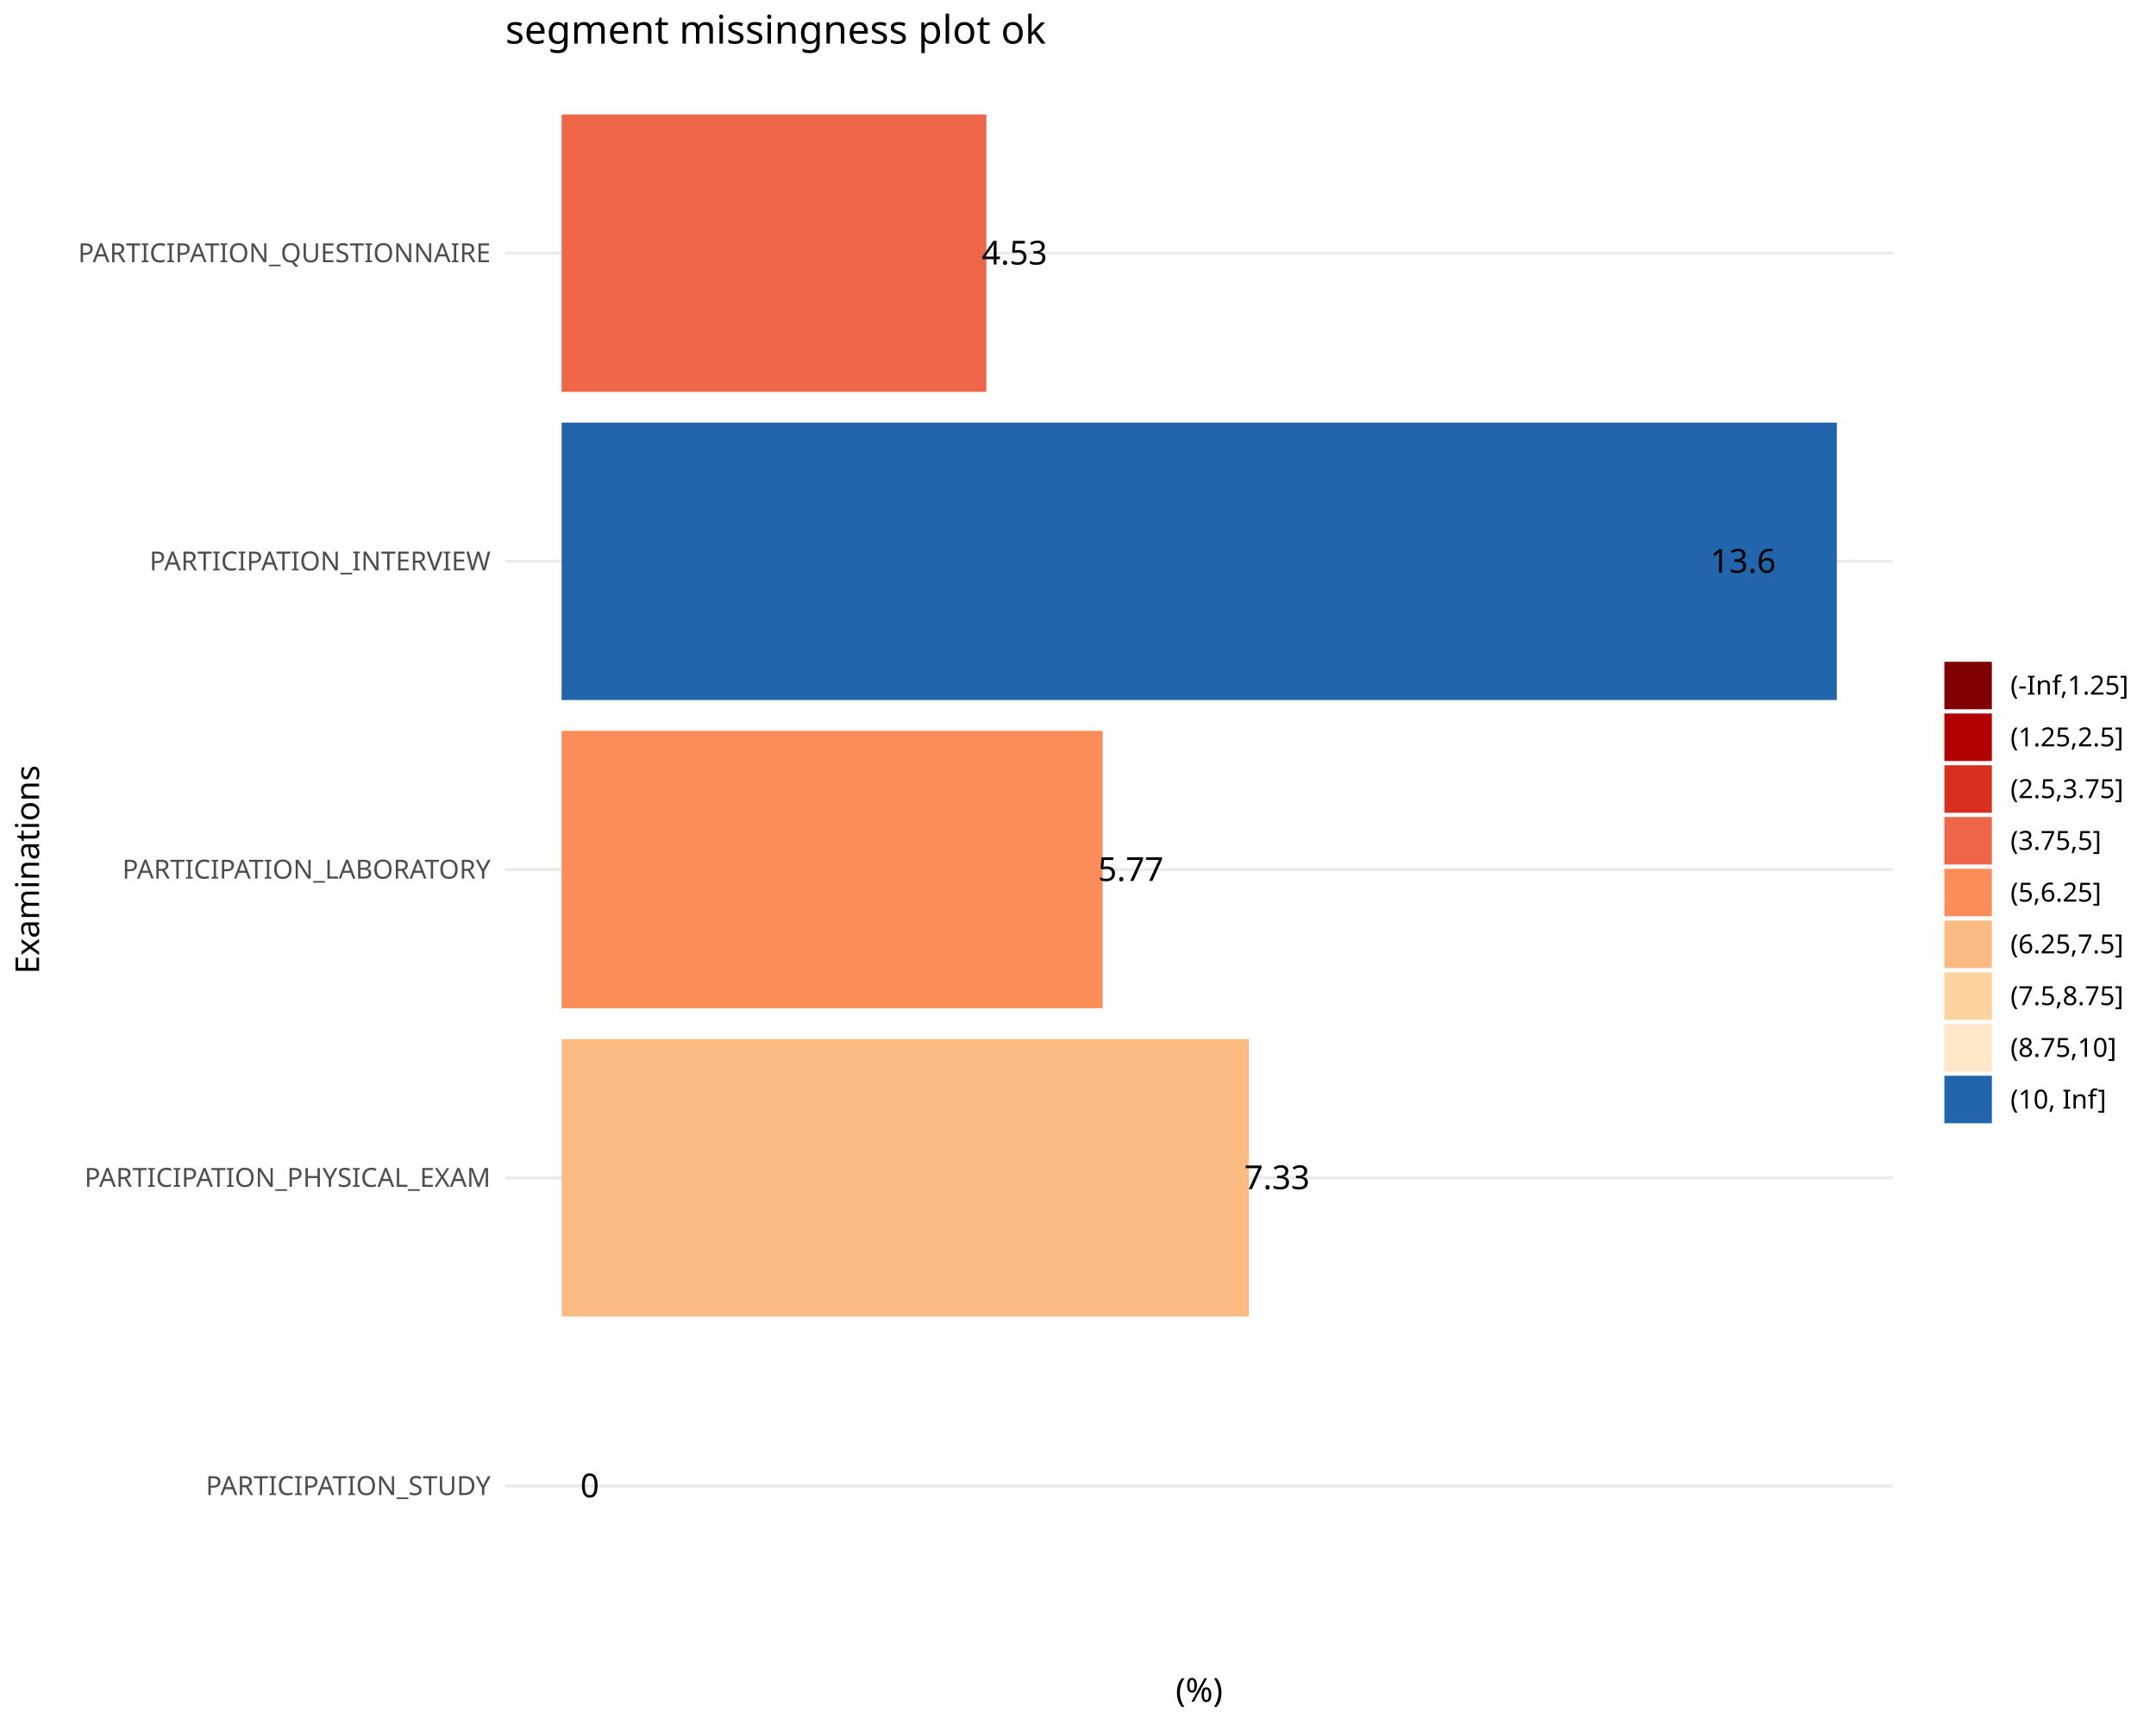
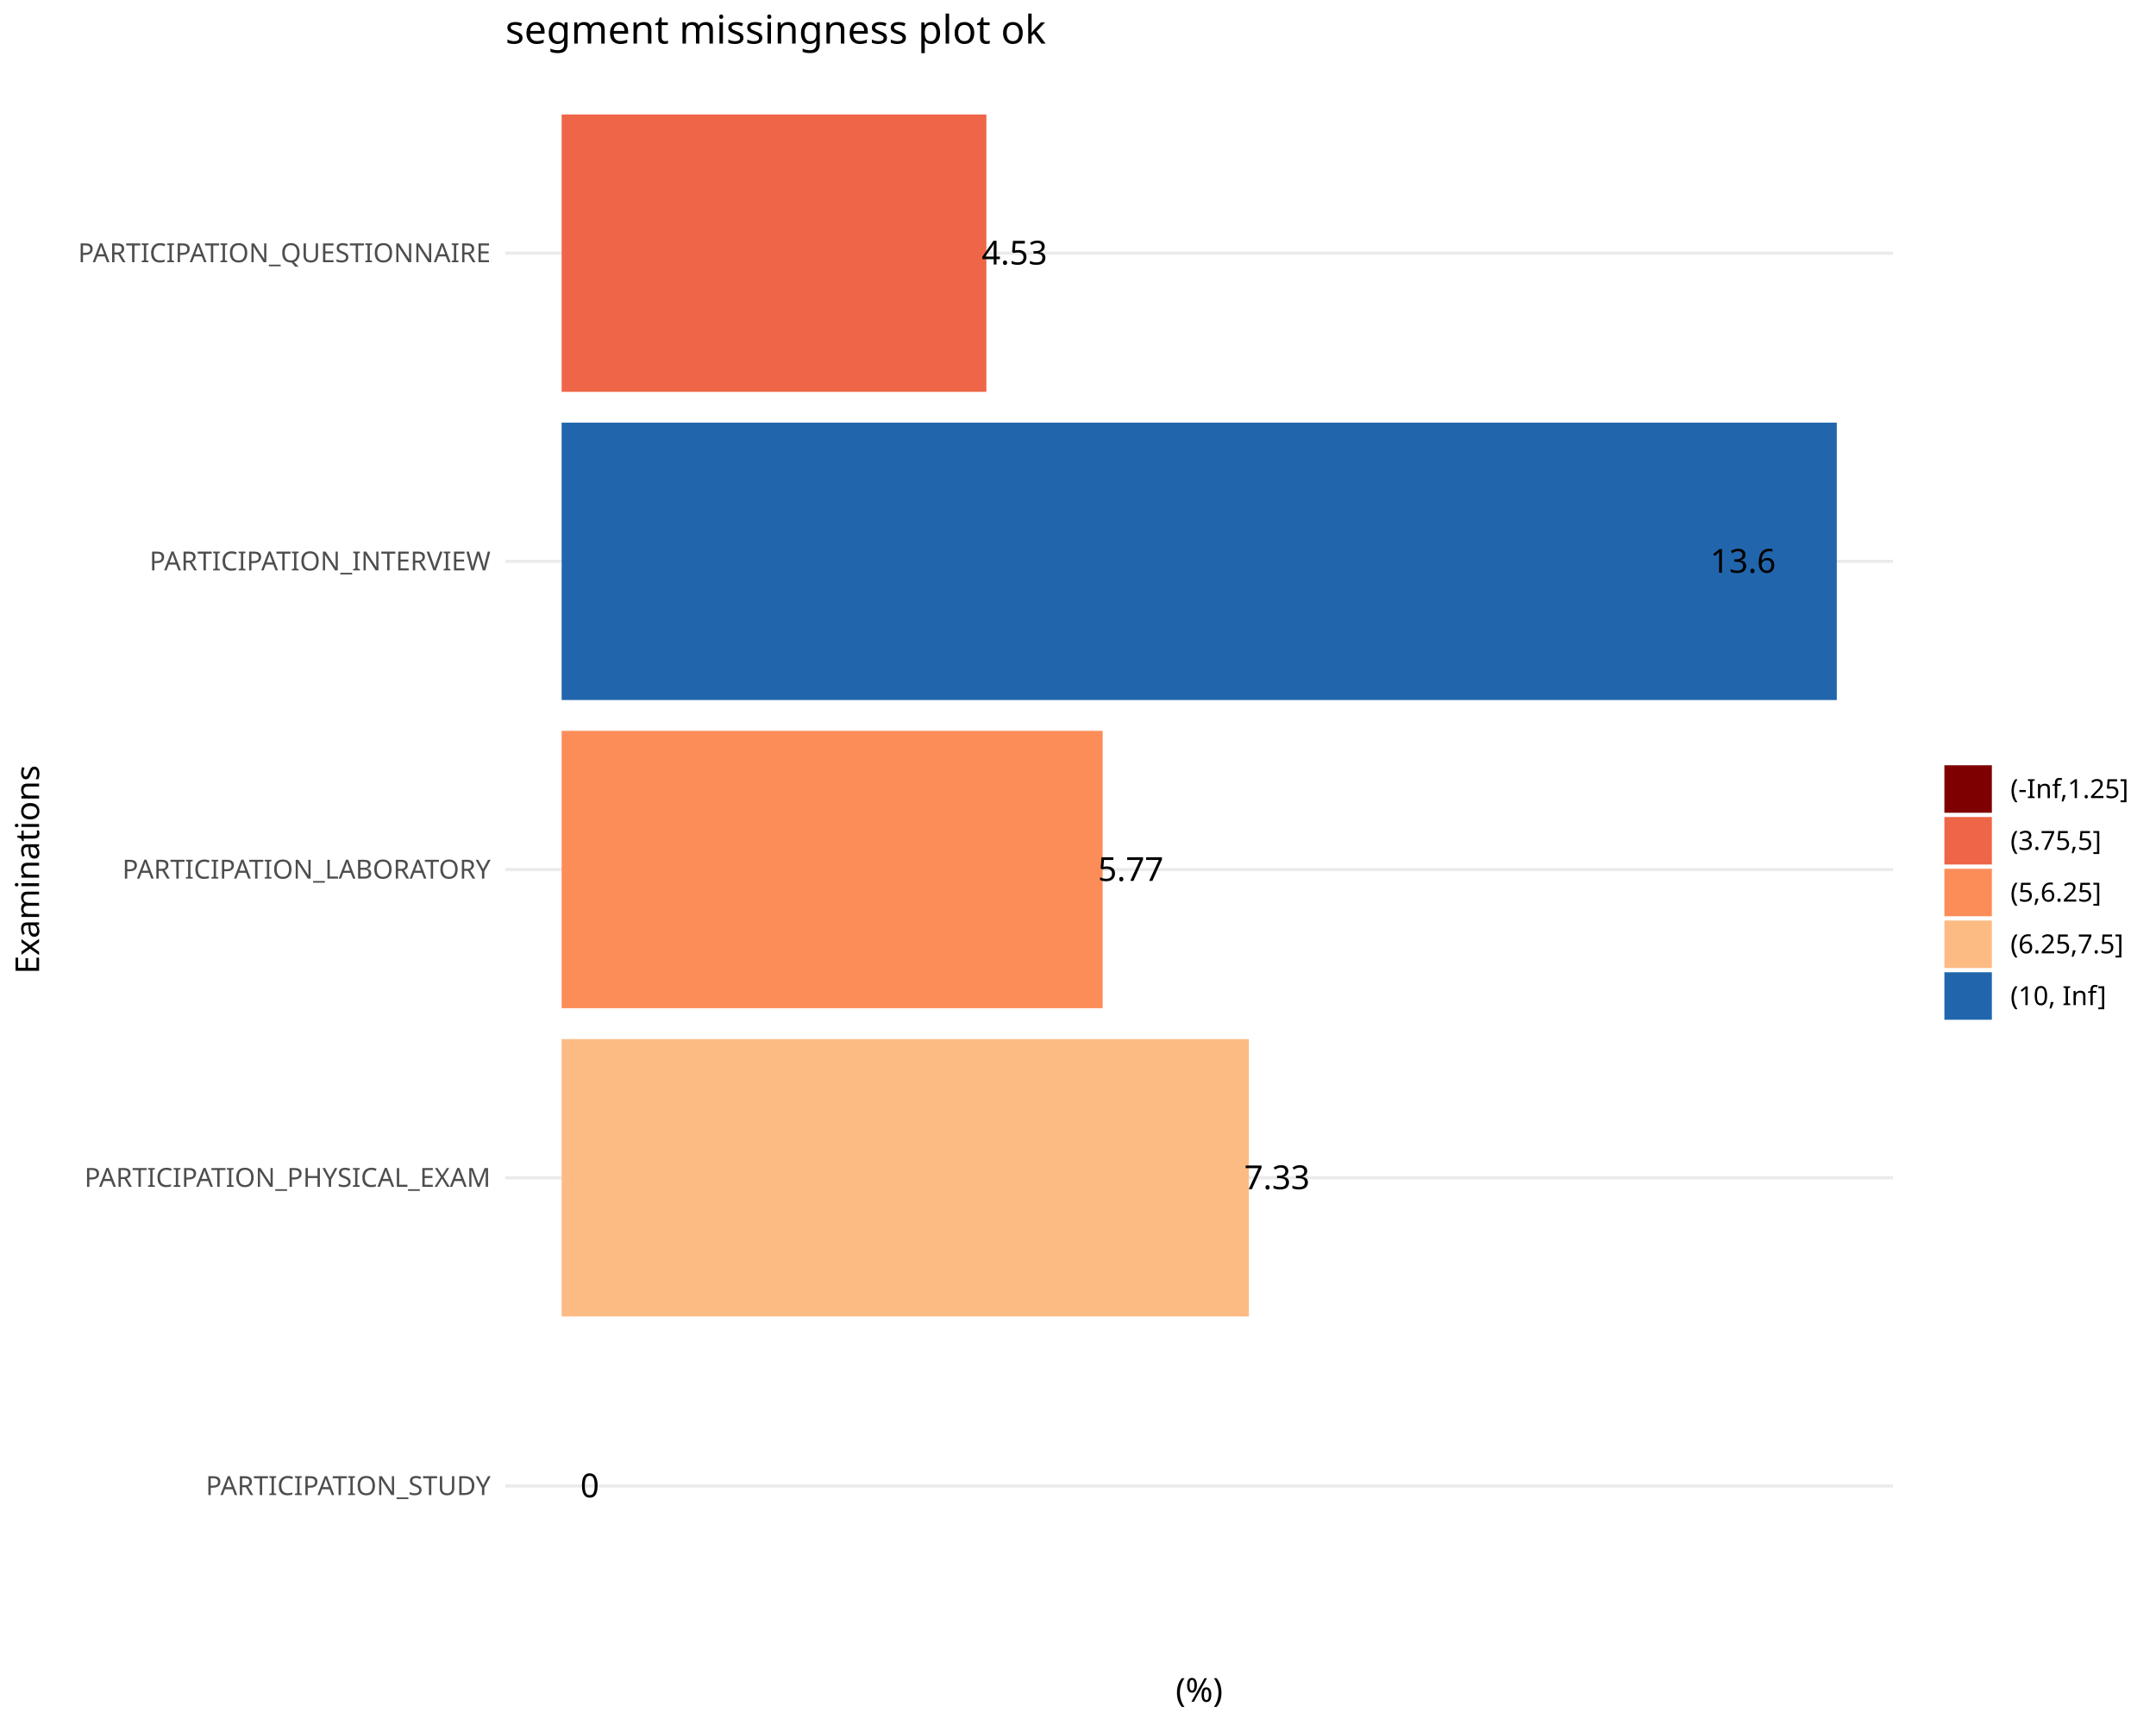
<svg xmlns="http://www.w3.org/2000/svg" class="svglite" data-engine-version="2.0" width="720.00pt" height="576.00pt" viewBox="0 0 720.00 576.00">
  <defs>
    <style type="text/css">
    .svglite line, .svglite polyline, .svglite polygon, .svglite path, .svglite rect, .svglite circle {
      fill: none;
      stroke: #000000;
      stroke-linecap: round;
      stroke-linejoin: round;
      stroke-miterlimit: 10.00;
    }
  </style>
  </defs>
  <rect width="100%" height="100%" style="stroke: none; fill: #FFFFFF;" />
  <defs>
    <clipPath id="cpMC4wMHw3MjAuMDB8MC4wMHw1NzYuMDA=">
      <rect x="0.00" y="0.00" width="720.00" height="576.00" />
    </clipPath>
  </defs>
  <g clip-path="url(#cpMC4wMHw3MjAuMDB8MC4wMHw1NzYuMDA=)">
</g>
  <defs>
    <clipPath id="cpMTY4Ljc3fDYzMi4xOHwyMi43OHw1NTcuOTM=">
      <rect x="168.77" y="22.78" width="463.41" height="535.14" />
    </clipPath>
  </defs>
  <g clip-path="url(#cpMTY4Ljc3fDYzMi4xOHwyMi43OHw1NTcuOTM=)">
    <polyline points="168.77,496.18 632.18,496.18 " style="stroke-width: 1.07; stroke: #EBEBEB; stroke-linecap: butt;" />
    <polyline points="168.77,393.27 632.18,393.27 " style="stroke-width: 1.07; stroke: #EBEBEB; stroke-linecap: butt;" />
    <polyline points="168.77,290.36 632.18,290.36 " style="stroke-width: 1.07; stroke: #EBEBEB; stroke-linecap: butt;" />
    <polyline points="168.77,187.44 632.18,187.44 " style="stroke-width: 1.07; stroke: #EBEBEB; stroke-linecap: butt;" />
    <polyline points="168.77,84.53 632.18,84.53 " style="stroke-width: 1.07; stroke: #EBEBEB; stroke-linecap: butt;" />
-     <rect x="187.56" y="449.87" width="0.00" height="92.62" style="stroke-width: 1.07; stroke: none; stroke-linecap: square; stroke-linejoin: miter; fill: #7F0000;" />
-     <rect x="187.56" y="346.96" width="229.51" height="92.62" style="stroke-width: 1.07; stroke: none; stroke-linecap: square; stroke-linejoin: miter; fill: #FDBB84;" />
-     <rect x="187.56" y="244.04" width="180.67" height="92.62" style="stroke-width: 1.07; stroke: none; stroke-linecap: square; stroke-linejoin: miter; fill: #FC8D59;" />
-     <rect x="187.56" y="141.13" width="425.84" height="92.62" style="stroke-width: 1.07; stroke: none; stroke-linecap: square; stroke-linejoin: miter; fill: #2166AC;" />
-     <rect x="187.56" y="38.22" width="141.84" height="92.62" style="stroke-width: 1.07; stroke: none; stroke-linecap: square; stroke-linejoin: miter; fill: #EF6548;" />
+     <rect x="187.56" y="449.87" width="0.00" height="92.62" style="stroke-width: 1.07; stroke: none; stroke-linecap: butt; stroke-linejoin: miter; fill: #7F0000;" />
+     <rect x="187.56" y="346.96" width="229.51" height="92.62" style="stroke-width: 1.07; stroke: none; stroke-linecap: butt; stroke-linejoin: miter; fill: #FDBB84;" />
+     <rect x="187.56" y="244.04" width="180.67" height="92.62" style="stroke-width: 1.07; stroke: none; stroke-linecap: butt; stroke-linejoin: miter; fill: #FC8D59;" />
+     <rect x="187.56" y="141.13" width="425.84" height="92.62" style="stroke-width: 1.07; stroke: none; stroke-linecap: butt; stroke-linejoin: miter; fill: #2166AC;" />
+     <rect x="187.56" y="38.22" width="141.84" height="92.62" style="stroke-width: 1.07; stroke: none; stroke-linecap: butt; stroke-linejoin: miter; fill: #EF6548;" />
    <text x="196.95" y="499.98" text-anchor="middle" style="font-size: 11.04px; font-family: sans;" textLength="6.14px" lengthAdjust="spacingAndGlyphs">0</text>
    <text x="426.46" y="397.07" text-anchor="middle" style="font-size: 11.04px; font-family: sans;" textLength="21.49px" lengthAdjust="spacingAndGlyphs">7.33</text>
    <text x="377.62" y="294.15" text-anchor="middle" style="font-size: 11.04px; font-family: sans;" textLength="21.49px" lengthAdjust="spacingAndGlyphs">5.77</text>
    <text x="582.08" y="191.24" text-anchor="middle" style="font-size: 11.04px; font-family: sans;" textLength="21.49px" lengthAdjust="spacingAndGlyphs">13.6</text>
    <text x="338.79" y="88.33" text-anchor="middle" style="font-size: 11.04px; font-family: sans;" textLength="21.49px" lengthAdjust="spacingAndGlyphs">4.53</text>
  </g>
  <g clip-path="url(#cpMC4wMHw3MjAuMDB8MC4wMHw1NzYuMDA=)">
    <text x="163.84" y="499.21" text-anchor="end" style="font-size: 8.80px; fill: #4D4D4D; font-family: sans;" textLength="102.22px" lengthAdjust="spacingAndGlyphs">PARTICIPATION_STUDY</text>
    <text x="163.84" y="396.30" text-anchor="end" style="font-size: 8.80px; fill: #4D4D4D; font-family: sans;" textLength="145.76px" lengthAdjust="spacingAndGlyphs">PARTICIPATION_PHYSICAL_EXAM</text>
    <text x="163.84" y="293.38" text-anchor="end" style="font-size: 8.80px; fill: #4D4D4D; font-family: sans;" textLength="132.55px" lengthAdjust="spacingAndGlyphs">PARTICIPATION_LABORATORY</text>
    <text x="163.84" y="190.47" text-anchor="end" style="font-size: 8.80px; fill: #4D4D4D; font-family: sans;" textLength="121.28px" lengthAdjust="spacingAndGlyphs">PARTICIPATION_INTERVIEW</text>
    <text x="163.84" y="87.56" text-anchor="end" style="font-size: 8.80px; fill: #4D4D4D; font-family: sans;" textLength="145.26px" lengthAdjust="spacingAndGlyphs">PARTICIPATION_QUESTIONNAIRE</text>
    <text x="400.48" y="568.24" text-anchor="middle" style="font-size: 11.00px; font-family: sans;" textLength="17.11px" lengthAdjust="spacingAndGlyphs">(%)</text>
    <text transform="translate(13.05,290.36) rotate(-90)" text-anchor="middle" style="font-size: 11.00px; font-family: sans;" textLength="66.05px" lengthAdjust="spacingAndGlyphs">Examinations</text>
-     <text x="648.62" y="213.64" style="font-size: 11.00px; font-family: sans;" textLength="3.06px" lengthAdjust="spacingAndGlyphs"> </text>
-     <rect x="649.33" y="220.97" width="15.86" height="15.86" style="stroke-width: 1.07; stroke: none; stroke-linecap: square; stroke-linejoin: miter; fill: #7F0000;" />
-     <rect x="649.33" y="238.25" width="15.86" height="15.86" style="stroke-width: 1.07; stroke: none; stroke-linecap: square; stroke-linejoin: miter; fill: #B30000;" />
-     <rect x="649.33" y="255.53" width="15.86" height="15.86" style="stroke-width: 1.07; stroke: none; stroke-linecap: square; stroke-linejoin: miter; fill: #D7301F;" />
-     <rect x="649.33" y="272.81" width="15.86" height="15.86" style="stroke-width: 1.07; stroke: none; stroke-linecap: square; stroke-linejoin: miter; fill: #EF6548;" />
-     <rect x="649.33" y="290.09" width="15.86" height="15.86" style="stroke-width: 1.07; stroke: none; stroke-linecap: square; stroke-linejoin: miter; fill: #FC8D59;" />
-     <rect x="649.33" y="307.37" width="15.86" height="15.86" style="stroke-width: 1.07; stroke: none; stroke-linecap: square; stroke-linejoin: miter; fill: #FDBB84;" />
-     <rect x="649.33" y="324.65" width="15.86" height="15.86" style="stroke-width: 1.07; stroke: none; stroke-linecap: square; stroke-linejoin: miter; fill: #FDD49E;" />
-     <rect x="649.33" y="341.93" width="15.86" height="15.86" style="stroke-width: 1.07; stroke: none; stroke-linecap: square; stroke-linejoin: miter; fill: #FEE8C8;" />
-     <rect x="649.33" y="359.21" width="15.86" height="15.86" style="stroke-width: 1.07; stroke: none; stroke-linecap: square; stroke-linejoin: miter; fill: #2166AC;" />
-     <text x="671.38" y="231.93" style="font-size: 8.80px; font-family: sans;" textLength="37.66px" lengthAdjust="spacingAndGlyphs">(-Inf,1.25]</text>
-     <text x="671.38" y="249.21" style="font-size: 8.80px; font-family: sans;" textLength="37.18px" lengthAdjust="spacingAndGlyphs">(1.25,2.5]</text>
-     <text x="671.38" y="266.49" style="font-size: 8.80px; font-family: sans;" textLength="37.18px" lengthAdjust="spacingAndGlyphs">(2.5,3.75]</text>
+     <text x="648.62" y="248.20" style="font-size: 11.00px; font-family: sans;" textLength="3.06px" lengthAdjust="spacingAndGlyphs"> </text>
+     <rect x="649.33" y="255.53" width="15.86" height="15.86" style="stroke-width: 1.07; stroke: none; stroke-linecap: butt; stroke-linejoin: miter; fill: #7F0000;" />
+     <rect x="649.33" y="272.81" width="15.86" height="15.86" style="stroke-width: 1.07; stroke: none; stroke-linecap: butt; stroke-linejoin: miter; fill: #EF6548;" />
+     <rect x="649.33" y="290.09" width="15.86" height="15.86" style="stroke-width: 1.07; stroke: none; stroke-linecap: butt; stroke-linejoin: miter; fill: #FC8D59;" />
+     <rect x="649.33" y="307.37" width="15.86" height="15.86" style="stroke-width: 1.07; stroke: none; stroke-linecap: butt; stroke-linejoin: miter; fill: #FDBB84;" />
+     <rect x="649.33" y="324.65" width="15.86" height="15.86" style="stroke-width: 1.07; stroke: none; stroke-linecap: butt; stroke-linejoin: miter; fill: #2166AC;" />
+     <text x="671.38" y="266.49" style="font-size: 8.80px; font-family: sans;" textLength="37.66px" lengthAdjust="spacingAndGlyphs">(-Inf,1.25]</text>
    <text x="671.38" y="283.77" style="font-size: 8.80px; font-family: sans;" textLength="29.84px" lengthAdjust="spacingAndGlyphs">(3.75,5]</text>
    <text x="671.38" y="301.05" style="font-size: 8.80px; font-family: sans;" textLength="29.84px" lengthAdjust="spacingAndGlyphs">(5,6.25]</text>
    <text x="671.38" y="318.33" style="font-size: 8.80px; font-family: sans;" textLength="37.18px" lengthAdjust="spacingAndGlyphs">(6.25,7.5]</text>
-     <text x="671.38" y="335.61" style="font-size: 8.80px; font-family: sans;" textLength="37.18px" lengthAdjust="spacingAndGlyphs">(7.5,8.75]</text>
-     <text x="671.38" y="352.89" style="font-size: 8.80px; font-family: sans;" textLength="34.74px" lengthAdjust="spacingAndGlyphs">(8.75,10]</text>
-     <text x="671.38" y="370.17" style="font-size: 8.80px; font-family: sans;" textLength="29.84px" lengthAdjust="spacingAndGlyphs">(10, Inf]</text>
+     <text x="671.38" y="335.61" style="font-size: 8.80px; font-family: sans;" textLength="29.84px" lengthAdjust="spacingAndGlyphs">(10, Inf]</text>
    <text x="168.77" y="14.56" style="font-size: 13.20px; font-family: sans;" textLength="169.52px" lengthAdjust="spacingAndGlyphs">segment missingness plot ok</text>
  </g>
</svg>
